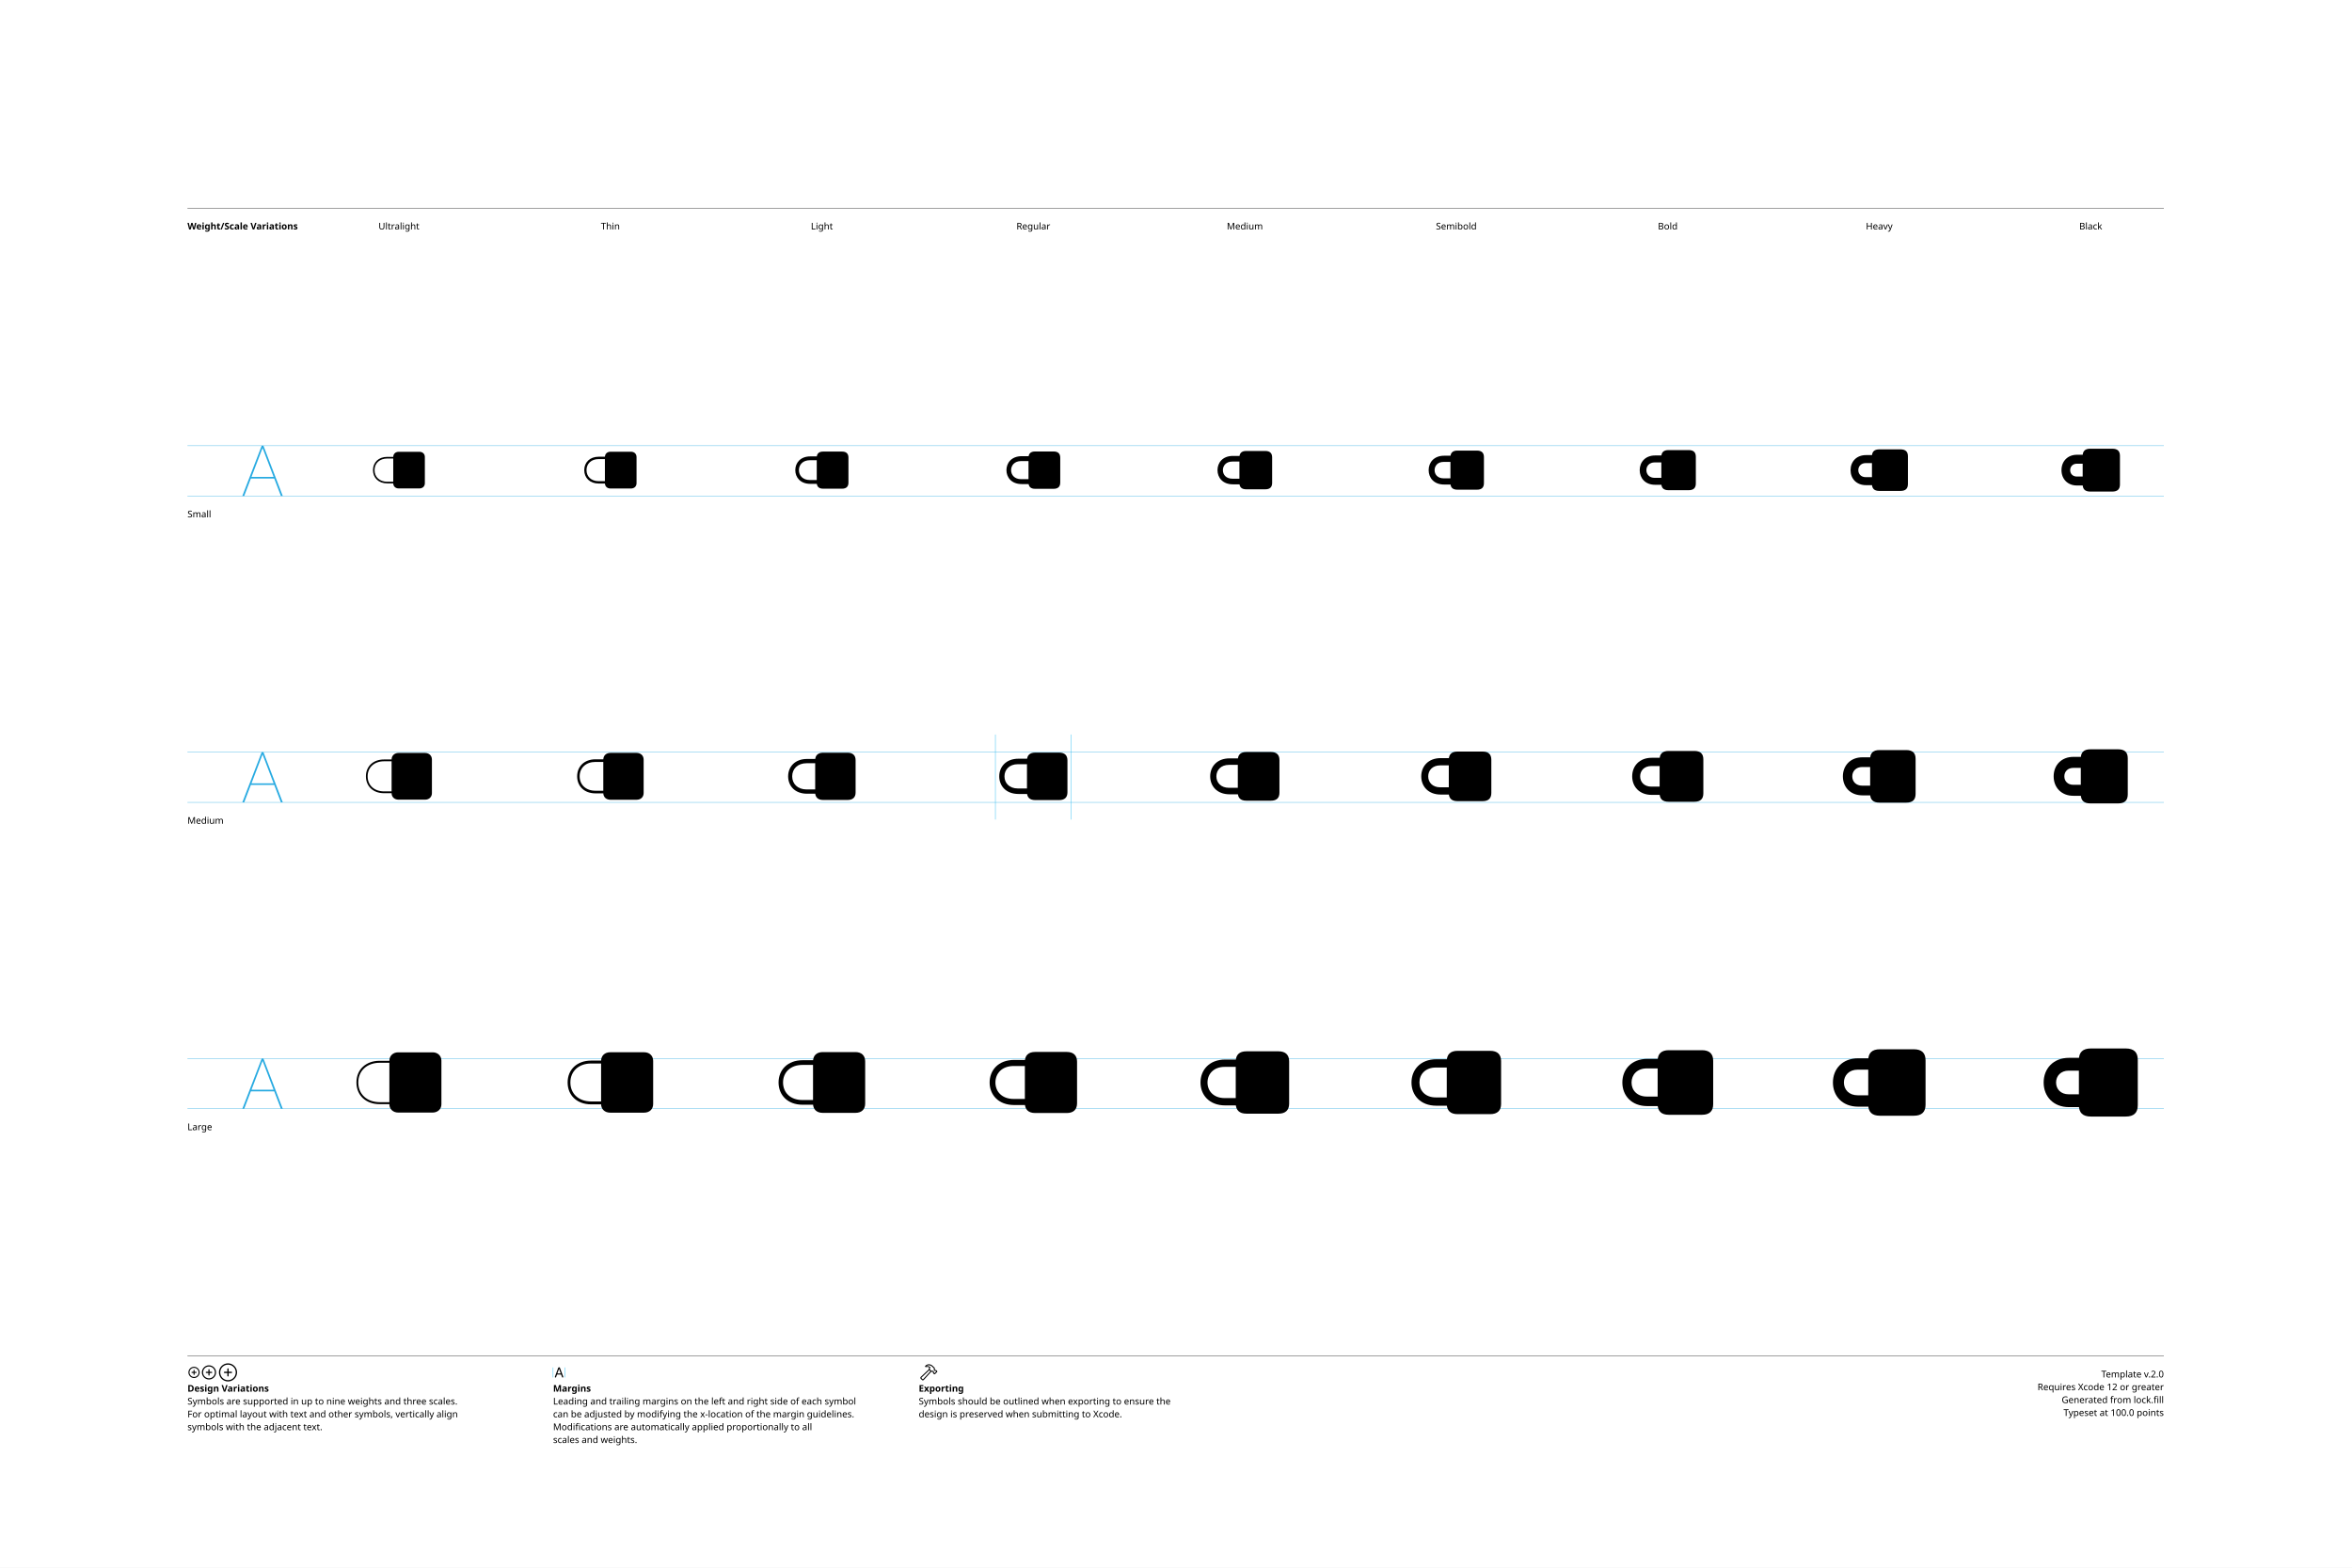
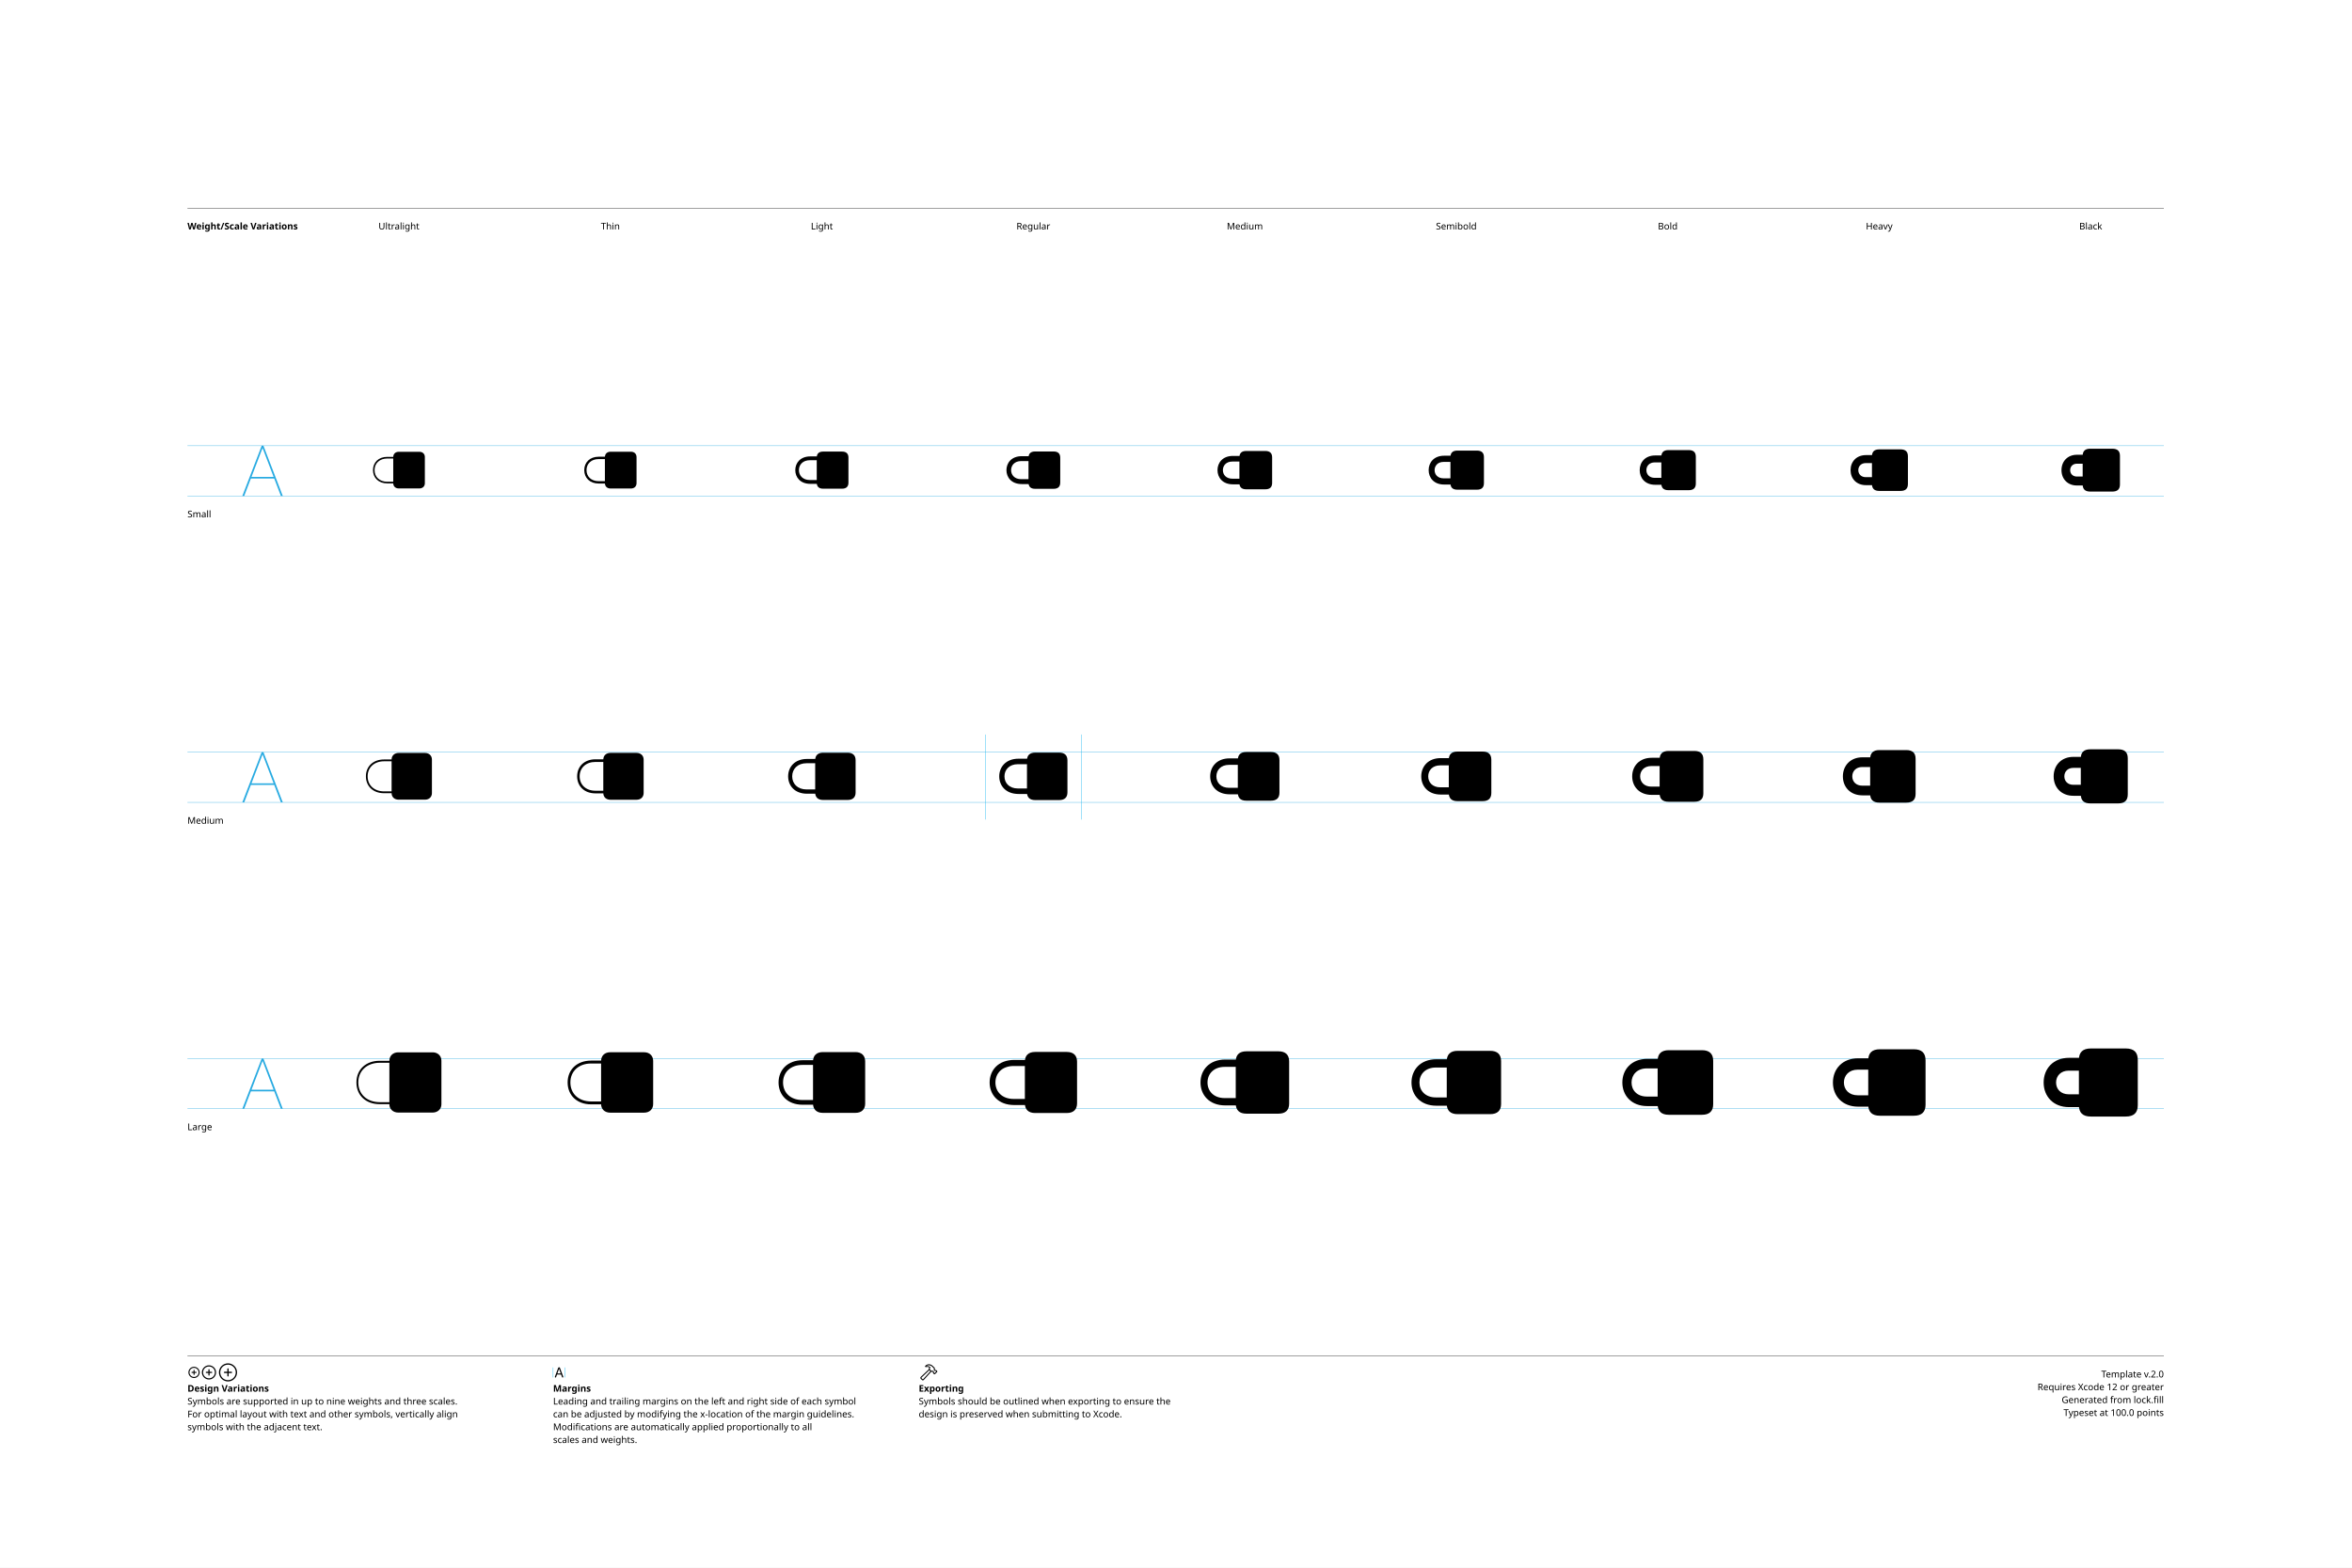
<svg xmlns="http://www.w3.org/2000/svg" version="1.1" width="3300" height="2200">
  <g id="Notes">
    <rect height="2200" id="artboard" style="fill:white;opacity:1" width="3300" x="0" y="0" />
    <line style="fill:none;stroke:black;opacity:1;stroke-width:0.5;" x1="263" x2="3036" y1="292" y2="292" />
    <text style="stroke:none;fill:black;font-family:sans-serif;font-size:13;font-weight:bold;" transform="matrix(1 0 0 1 263 322)">Weight/Scale Variations</text>
    <text style="stroke:none;fill:black;font-family:sans-serif;font-size:13;text-anchor:middle;" transform="matrix(1 0 0 1 559.711 322)">Ultralight</text>
    <text style="stroke:none;fill:black;font-family:sans-serif;font-size:13;text-anchor:middle;" transform="matrix(1 0 0 1 856.422 322)">Thin</text>
    <text style="stroke:none;fill:black;font-family:sans-serif;font-size:13;text-anchor:middle;" transform="matrix(1 0 0 1 1153.13 322)">Light</text>
    <text style="stroke:none;fill:black;font-family:sans-serif;font-size:13;text-anchor:middle;" transform="matrix(1 0 0 1 1449.84 322)">Regular</text>
    <text style="stroke:none;fill:black;font-family:sans-serif;font-size:13;text-anchor:middle;" transform="matrix(1 0 0 1 1746.56 322)">Medium</text>
    <text style="stroke:none;fill:black;font-family:sans-serif;font-size:13;text-anchor:middle;" transform="matrix(1 0 0 1 2043.27 322)">Semibold</text>
    <text style="stroke:none;fill:black;font-family:sans-serif;font-size:13;text-anchor:middle;" transform="matrix(1 0 0 1 2339.98 322)">Bold</text>
    <text style="stroke:none;fill:black;font-family:sans-serif;font-size:13;text-anchor:middle;" transform="matrix(1 0 0 1 2636.69 322)">Heavy</text>
    <text style="stroke:none;fill:black;font-family:sans-serif;font-size:13;text-anchor:middle;" transform="matrix(1 0 0 1 2933.4 322)">Black</text>
    <line style="fill:none;stroke:black;opacity:1;stroke-width:0.5;" x1="263" x2="3036" y1="1903" y2="1903" />
    <g transform="matrix(0.2 0 0 0.2 263 1933)">
      <path d="m46.24 4.15c21.533 0 39.453-17.871 39.453-39.404s-17.969-39.404-39.502-39.404c-21.484 0-39.355 17.871-39.355 39.404s17.92 39.404 39.404 39.404Zm0-7.422c-17.725 0-31.885-14.209-31.885-31.982s14.111-31.982 31.836-31.982c17.773 0 32.031 14.209 32.031 31.982s-14.209 31.982-31.982 31.982Zm-17.969-31.982c0 2.148 1.514 3.613 3.76 3.613h10.498v10.596c0 2.197 1.465 3.711 3.613 3.711 2.246 0 3.711-1.514 3.711-3.711v-10.596h10.596c2.197 0 3.711-1.465 3.711-3.613 0-2.197-1.514-3.711-3.711-3.711h-10.596v-10.547c0-2.246-1.465-3.76-3.711-3.76-2.148 0-3.613 1.514-3.613 3.76v10.547h-10.498c-2.246 0-3.76 1.514-3.76 3.711Z" />
    </g>
    <g transform="matrix(0.2 0 0 0.2 281.506 1933)">
      <path d="m58.545 14.551c27.246 0 49.805-22.607 49.805-49.805 0-27.246-22.607-49.805-49.853-49.805-27.197 0-49.756 22.559-49.756 49.805 0 27.197 22.607 49.805 49.805 49.805Zm0-8.301c-23.047 0-41.455-18.457-41.455-41.504s18.359-41.504 41.406-41.504 41.553 18.457 41.553 41.504-18.457 41.504-41.504 41.504Zm-22.656-41.504c0 2.393 1.66 4.004 4.15 4.004h14.355v14.404c0 2.441 1.66 4.15 4.053 4.15 2.441 0 4.15-1.66 4.15-4.15v-14.404h14.404c2.441 0 4.15-1.611 4.15-4.004 0-2.441-1.709-4.15-4.15-4.15h-14.404v-14.355c0-2.49-1.709-4.199-4.15-4.199-2.393 0-4.053 1.709-4.053 4.199v14.355h-14.355c-2.49 0-4.15 1.709-4.15 4.15Z" />
    </g>
    <g transform="matrix(0.2 0 0 0.2 304.924 1933)">
      <path d="m74.853 28.32c34.815 0 63.623-28.809 63.623-63.574 0-34.815-28.857-63.623-63.672-63.623-34.766 0-63.525 28.809-63.525 63.623 0 34.766 28.809 63.574 63.574 63.574Zm0-9.082c-30.176 0-54.443-24.316-54.443-54.492 0-30.225 24.219-54.492 54.395-54.492 30.225 0 54.541 24.268 54.541 54.492 0 30.176-24.268 54.492-54.492 54.492Zm-28.857-54.492c0 2.588 1.855 4.395 4.59 4.395h19.727v19.775c0 2.686 1.855 4.59 4.443 4.59 2.686 0 4.541-1.855 4.541-4.59v-19.775h19.775c2.686 0 4.59-1.807 4.59-4.395 0-2.734-1.855-4.59-4.59-4.59h-19.775v-19.727c0-2.734-1.855-4.639-4.541-4.639-2.588 0-4.443 1.904-4.443 4.639v19.727h-19.727c-2.734 0-4.59 1.855-4.59 4.59Z" />
    </g>
    <text style="stroke:none;fill:black;font-family:sans-serif;font-size:13;font-weight:bold;" transform="matrix(1 0 0 1 263 1953)">Design Variations</text>
    <text style="stroke:none;fill:black;font-family:sans-serif;font-size:13;" transform="matrix(1 0 0 1 263 1971)">Symbols are supported in up to nine weights and three scales.</text>
    <text style="stroke:none;fill:black;font-family:sans-serif;font-size:13;" transform="matrix(1 0 0 1 263 1989)">For optimal layout with text and other symbols, vertically align</text>
    <text style="stroke:none;fill:black;font-family:sans-serif;font-size:13;" transform="matrix(1 0 0 1 263 2007)">symbols with the adjacent text.</text>
    <line style="fill:none;stroke:#00AEEF;stroke-width:0.5;opacity:1.0;" x1="776" x2="776" y1="1919" y2="1933" />
    <g transform="matrix(0.2 0 0 0.2 776 1933)">
      <path d="m16.553 0.781c2.588 0 3.857-0.977 4.785-3.711l6.299-17.236h28.809l6.299 17.236c0.928 2.734 2.197 3.711 4.736 3.711 2.588 0 4.248-1.562 4.248-4.004 0-0.83-0.146-1.611-0.537-2.637l-22.9-60.986c-1.123-2.979-3.125-4.492-6.25-4.492-3.027 0-5.078 1.465-6.152 4.443l-22.9 61.084c-0.391 1.025-0.537 1.807-0.537 2.637 0 2.441 1.562 3.955 4.102 3.955Zm13.477-28.369 11.865-32.861h0.244l11.865 32.861Z" />
    </g>
    <line style="fill:none;stroke:#00AEEF;stroke-width:0.5;opacity:1.0;" x1="792.836" x2="792.836" y1="1919" y2="1933" />
    <text style="stroke:none;fill:black;font-family:sans-serif;font-size:13;font-weight:bold;" transform="matrix(1 0 0 1 776 1953)">Margins</text>
    <text style="stroke:none;fill:black;font-family:sans-serif;font-size:13;" transform="matrix(1 0 0 1 776 1971)">Leading and trailing margins on the left and right side of each symbol</text>
    <text style="stroke:none;fill:black;font-family:sans-serif;font-size:13;" transform="matrix(1 0 0 1 776 1989)">can be adjusted by modifying the x-location of the margin guidelines.</text>
    <text style="stroke:none;fill:black;font-family:sans-serif;font-size:13;" transform="matrix(1 0 0 1 776 2007)">Modifications are automatically applied proportionally to all</text>
    <text style="stroke:none;fill:black;font-family:sans-serif;font-size:13;" transform="matrix(1 0 0 1 776 2025)">scales and weights.</text>
    <g transform="matrix(0.2 0 0 0.2 1289 1933)">
      <path d="m14.209 9.326 8.496 8.545c4.297 4.346 9.229 4.053 13.867-1.074l53.467-58.935-4.834-4.883-53.076 58.398c-1.758 2.002-3.418 2.49-5.762 0.146l-5.859-5.811c-2.344-2.295-1.807-4.004 0.195-5.811l57.373-54.004-4.883-4.834-57.959 54.443c-4.932 4.59-5.322 9.473-1.025 13.818Zm32.08-90.967c-2.1 2.051-2.246 4.932-1.074 6.885 1.172 1.807 3.467 2.979 6.689 2.148 7.324-1.709 14.941-2.002 22.07 2.686l-2.93 7.275c-1.709 4.15-0.83 7.08 1.855 9.814l11.475 11.572c2.441 2.441 4.492 2.539 7.324 2.051l5.322-0.977 3.32 3.369-0.195 2.783c-0.195 2.49 0.439 4.395 2.881 6.787l3.809 3.711c2.393 2.393 5.469 2.539 7.812 0.195l14.551-14.6c2.344-2.344 2.246-5.322-0.146-7.715l-3.857-3.809c-2.393-2.393-4.248-3.174-6.641-2.979l-2.881 0.244-3.223-3.174 1.221-5.615c0.635-2.832-0.146-5.029-3.076-7.959l-10.986-10.938c-16.699-16.602-38.867-16.211-53.32-1.758Zm7.471 1.855c12.158-8.887 28.613-7.373 39.746 3.76l12.158 12.06c1.172 1.172 1.367 2.1 1.025 3.809l-1.611 7.422 7.52 7.422 4.932-0.293c1.27-0.049 1.66 0.049 2.637 1.025l2.881 2.881-12.207 12.207-2.881-2.881c-0.977-0.977-1.123-1.367-1.074-2.686l0.342-4.883-7.471-7.422-7.617 1.27c-1.611 0.342-2.344 0.195-3.564-0.977l-10.01-10.01c-1.27-1.172-1.416-2.002-0.635-3.857l4.395-10.449c-7.812-7.275-17.969-10.4-28.125-7.422-0.781 0.195-1.074-0.439-0.439-0.977Z" />
    </g>
    <text style="stroke:none;fill:black;font-family:sans-serif;font-size:13;font-weight:bold;" transform="matrix(1 0 0 1 1289 1953)">Exporting</text>
    <text style="stroke:none;fill:black;font-family:sans-serif;font-size:13;" transform="matrix(1 0 0 1 1289 1971)">Symbols should be outlined when exporting to ensure the</text>
    <text style="stroke:none;fill:black;font-family:sans-serif;font-size:13;" transform="matrix(1 0 0 1 1289 1989)">design is preserved when submitting to Xcode.</text>
    <text id="template-version" style="stroke:none;fill:black;font-family:sans-serif;font-size:13;text-anchor:end;" transform="matrix(1 0 0 1 3036 1933)">Template v.2.0</text>
    <text style="stroke:none;fill:black;font-family:sans-serif;font-size:13;text-anchor:end;" transform="matrix(1 0 0 1 3036 1951)">Requires Xcode 12 or greater</text>
    <text id="descriptive-name" style="stroke:none;fill:black;font-family:sans-serif;font-size:13;text-anchor:end;" transform="matrix(1 0 0 1 3036 1969)">Generated from lock.fill</text>
    <text style="stroke:none;fill:black;font-family:sans-serif;font-size:13;text-anchor:end;" transform="matrix(1 0 0 1 3036 1987)">Typeset at 100.0 points</text>
    <text style="stroke:none;fill:black;font-family:sans-serif;font-size:13;" transform="matrix(1 0 0 1 263 726)">Small</text>
    <text style="stroke:none;fill:black;font-family:sans-serif;font-size:13;" transform="matrix(1 0 0 1 263 1156)">Medium</text>
    <text style="stroke:none;fill:black;font-family:sans-serif;font-size:13;" transform="matrix(1 0 0 1 263 1586)">Large</text>
  </g>
  <g id="Guides">
    <g id="H-reference" style="fill:#27AAE1;stroke:none;" transform="matrix(1 0 0 1 339 696)">
      <path d="M0.994 0L3.638 0L29.328-67.132L30.03-67.132L30.03-70.459L28.123-70.459ZM11.688-24.48L46.981-24.48L46.231-26.729L12.438-26.729ZM55.12 0L57.764 0L30.638-70.459L29.433-70.459L29.433-67.132Z" />
    </g>
    <line id="Baseline-S" style="fill:none;stroke:#27AAE1;opacity:1;stroke-width:0.5;" x1="263" x2="3036" y1="696" y2="696" />
    <line id="Capline-S" style="fill:none;stroke:#27AAE1;opacity:1;stroke-width:0.5;" x1="263" x2="3036" y1="625.541" y2="625.541" />
    <g id="H-reference" style="fill:#27AAE1;stroke:none;" transform="matrix(1 0 0 1 339 1126)">
      <path d="M0.994 0L3.638 0L29.328-67.132L30.03-67.132L30.03-70.459L28.123-70.459ZM11.688-24.48L46.981-24.48L46.231-26.729L12.438-26.729ZM55.12 0L57.764 0L30.638-70.459L29.433-70.459L29.433-67.132Z" />
    </g>
    <line id="Baseline-M" style="fill:none;stroke:#27AAE1;opacity:1;stroke-width:0.5;" x1="263" x2="3036" y1="1126" y2="1126" />
    <line id="Capline-M" style="fill:none;stroke:#27AAE1;opacity:1;stroke-width:0.5;" x1="263" x2="3036" y1="1055.54" y2="1055.54" />
    <g id="H-reference" style="fill:#27AAE1;stroke:none;" transform="matrix(1 0 0 1 339 1556)">
      <path d="M0.994 0L3.638 0L29.328-67.132L30.03-67.132L30.03-70.459L28.123-70.459ZM11.688-24.48L46.981-24.48L46.231-26.729L12.438-26.729ZM55.12 0L57.764 0L30.638-70.459L29.433-70.459L29.433-67.132Z" />
    </g>
    <line id="Baseline-L" style="fill:none;stroke:#27AAE1;opacity:1;stroke-width:0.5;" x1="263" x2="3036" y1="1556" y2="1556" />
    <line id="Capline-L" style="fill:none;stroke:#27AAE1;opacity:1;stroke-width:0.5;" x1="263" x2="3036" y1="1485.54" y2="1485.54" />
-     <line id="left-margin" style="fill:none;stroke:#00AEEF;stroke-width:0.5;opacity:1.0;" x1="1396.59" x2="1396.59" y1="1030.79" y2="1150.12" />
-     <line id="right-margin" style="fill:none;stroke:#00AEEF;stroke-width:0.5;opacity:1.0;" x1="1503.1" x2="1503.1" y1="1030.79" y2="1150.12" />
+     <line id="left-margin" style="fill:none;stroke:#00AEEF;stroke-width:0.5;opacity:1.0;" x1="1382.47" x2="1382.47" y1="1030.79" y2="1150.12" />
+     <line id="right-margin" style="fill:none;stroke:#00AEEF;stroke-width:0.5;opacity:1.0;" x1="1517.22" x2="1517.22" y1="1030.79" y2="1150.12" />
  </g>
  <g id="Symbols">
    <g id="Black-L" transform="matrix(1 0 0 1 2859.89 1556)">
      <path d="m 139.552,-5.098 v -63.56 c 0,-10.682 -5.397,-15.996 -17.051,-15.996 h -48.658 c -11.518,0 -16.915,5.314 -16.915,15.996 v 63.56 c 0,10.681 5.397,15.995 16.915,15.995 h 48.658 c 11.654,0 17.051,-5.314 17.051,-15.995 z m -75.795,2.768 v -17.994 h -21.18 c -10.899,0 -17.673,-7.144 -17.673,-16.545 0,-9.361 6.774,-16.644 17.673,-16.644 h 21.18 v -17.994 h -20.767 c -21.84,0 -35.522,15.055 -35.522,34.638 0,19.564 13.681,34.539 35.522,34.539 z" />
    </g>
    <g id="Heavy-L" transform="matrix(1 0 0 1 2564.32 1556)">
      <path d="m 137.354,-5.755 v -62.251 c 0,-10.293 -5.31,-15.511 -16.507,-15.511 H 73.332 c -11.084,0 -16.393,5.218 -16.393,15.511 v 62.251 c 0,10.287 5.31,15.505 16.393,15.505 h 47.516 c 11.197,0 16.507,-5.218 16.507,-15.505 z M 63.222,-2.984 V -18.932 H 42.164 c -12.122,0 -19.368,-7.878 -19.368,-17.937 0,-10.034 7.246,-18.036 19.368,-18.036 H 63.222 V -70.854 H 42.751 c -22.174,0 -35.368,15.086 -35.368,33.985 0,18.874 13.194,33.885 35.368,33.885 z" />
    </g>
    <g id="Bold-L" transform="matrix(1 0 0 1 2268.92 1556)">
      <path d="m 134.787,-6.425 v -60.921 c 0,-9.764 -5.217,-14.874 -15.794,-14.874 H 72.564 c -10.493,0 -15.71,5.11 -15.71,14.874 v 60.921 c 0,9.751 5.217,14.861 15.71,14.861 h 46.429 c 10.577,0 15.794,-5.11 15.794,-14.861 z M 62.386,-3.772 V -17.163 H 41.712 c -13.553,0 -21.48,-8.725 -21.48,-19.71 0,-10.968 7.927,-19.802 21.48,-19.802 H 62.386 V -70.065 H 42.432 c -22.366,0 -35.094,14.99 -35.094,33.193 0,18.177 12.729,33.101 35.094,33.101 z" />
    </g>
    <g id="Semibold-L" transform="matrix(1 0 0 1 1973.1 1556)">
      <path d="m 133.017,-6.886 v -60.004 c 0,-9.399 -5.153,-14.435 -15.302,-14.435 H 72.034 c -10.087,0 -15.24,5.036 -15.24,14.435 v 60.004 c 0,9.381 5.153,14.417 15.24,14.417 h 45.681 c 10.149,0 15.302,-5.036 15.302,-14.417 z m -71.207,2.571 v -11.627 H 41.401 c -14.54,0 -22.937,-9.309 -22.937,-20.933 0,-11.612 8.396,-21.02 22.937,-21.02 H 61.81 V -69.521 H 42.213 c -22.497,0 -34.905,14.924 -34.905,32.647 0,17.697 12.408,32.56 34.905,32.56 z" />
    </g>
    <g id="Medium-L" transform="matrix(1 0 0 1 1677.08 1556)">
      <path d="m 131.675,-7.235 v -59.308 c 0,-9.124 -5.104,-14.103 -14.929,-14.103 H 71.633 c -9.778,0 -14.883,4.979 -14.883,14.103 v 59.308 c 0,9.101 5.105,14.08 14.883,14.08 h 45.113 c 9.824,0 14.929,-4.979 14.929,-14.08 z m -70.302,2.508 v -10.29 H 41.165 c -15.289,0 -24.041,-9.752 -24.041,-21.86 0,-12.1 8.752,-21.943 24.041,-21.943 H 61.373 V -69.11 H 42.047 c -22.597,0 -34.762,14.875 -34.762,32.233 0,17.333 12.165,32.15 34.762,32.15 z" />
    </g>
    <g id="Regular-L" transform="matrix(1 0 0 1 1381.26 1556)">
      <path d="m 129.924,-7.692 v -58.401 c 0,-8.763 -5.041,-13.668 -14.442,-13.668 H 71.109 c -9.376,0 -14.417,4.905 -14.417,13.668 v 58.401 c 0,8.735 5.041,13.641 14.417,13.641 h 44.373 c 9.401,0 14.442,-4.906 14.442,-13.641 z m -69.121,2.427 v -8.546 H 40.857 c -16.265,0 -25.482,-10.329 -25.482,-23.069 0,-12.737 9.216,-23.147 25.482,-23.147 h 19.945 v -8.546 H 41.829 c -22.728,0 -34.575,14.81 -34.575,31.693 0,16.858 11.847,31.615 34.575,31.615 z" />
    </g>
    <g id="Light-L" transform="matrix(1 0 0 1 1084.74 1556)">
      <path d="m 129.151,-7.224 v -59.355 c 0,-8.095 -5.08,-13 -13.698,-13 h -45.747 c -8.632,0 -13.711,4.905 -13.711,13 v 59.355 c 0,8.048 5.08,12.954 13.711,12.954 h 45.747 c 8.619,0 13.698,-4.906 13.698,-12.954 z m -70.038,1.549 v -6.618 h -18.171 c -16.723,0 -27.027,-10.52 -27.027,-24.615 0,-14.035 10.304,-24.636 27.027,-24.636 h 18.171 v -6.618 h -17.637 c -21.43,0 -33.85,13.874 -33.85,31.254 0,17.393 12.42,31.233 33.85,31.233 z" />
    </g>
    <g id="Thin-L" transform="matrix(1 0 0 1 788.298 1556)">
      <path d="m 128.129,-6.606 v -60.617 c 0,-7.212 -5.13,-12.117 -12.714,-12.117 H 67.851 c -7.647,0 -12.777,4.905 -12.777,12.117 v 60.617 c 0,7.139 5.13,12.045 12.777,12.045 h 47.564 c 7.584,0 12.714,-4.906 12.714,-12.045 z m -71.249,0.388 v -4.069 H 41.056 c -17.329,0 -29.072,-10.772 -29.072,-26.659 0,-15.752 11.743,-26.604 29.072,-26.604 h 15.823 v -4.069 H 41.009 c -19.714,0 -32.891,12.637 -32.891,30.673 0,18.099 13.177,30.728 32.891,30.728 z" />
    </g>
    <g id="Ultralight-L" transform="matrix(1 0 0 1 491.723 1556)">
      <path d="m 127.605,-6.289 v -61.263 c 0,-6.759 -5.156,-11.665 -12.209,-11.665 H 66.901 c -7.143,0 -12.299,4.906 -12.299,11.665 v 61.263 c 0,6.674 5.156,11.58 12.299,11.58 h 48.495 c 7.054,0 12.209,-4.906 12.209,-11.58 z M 55.736,-6.495 V -9.258 H 41.115 c -17.639,0 -30.119,-10.902 -30.119,-27.707 0,-16.631 12.48,-27.613 30.119,-27.613 h 14.621 v -2.763 H 40.77 c -18.834,0 -32.399,12.004 -32.399,30.376 0,18.462 13.565,30.47 32.399,30.47 z" />
    </g>
    <g id="Black-M" transform="matrix(1 0 0 1 2875.49 1126)">
      <path d="m 109.902,-11.258 v -50.498 c 0,-8.519 -4.262,-12.72 -13.577,-12.72 H 57.458 c -9.195,0 -13.457,4.2 -13.457,12.72 v 50.498 c 0,8.52 4.262,12.72 13.457,12.72 h 38.866 c 9.315,0 13.577,-4.2 13.577,-12.72 z m -60.274,2.023 v -15.437 h -16.273 c -7.455,0 -12.445,-4.93 -12.445,-11.832 0,-6.85 4.989,-11.9 12.445,-11.9 h 16.273 v -15.437 h -16.162 c -16.458,0 -27.555,11.509 -27.555,27.337 0,15.822 11.097,27.268 27.555,27.268 z" />
    </g>
    <g id="Heavy-M" transform="matrix(1 0 0 1 2579.88 1126)">
      <path d="m 107.824,-11.943 v -49.13 c 0,-8.201 -4.173,-12.307 -13.114,-12.307 H 57.088 c -8.84,0 -13.013,4.106 -13.013,12.307 v 49.13 c 0,8.199 4.173,12.305 13.013,12.305 h 37.622 c 8.941,0 13.114,-4.106 13.114,-12.305 z m -58.565,2.107 v -13.615 h -16.318 c -8.608,0 -13.959,-5.63 -13.959,-13.05 0,-7.388 5.351,-13.124 13.959,-13.124 h 16.318 v -13.616 h -15.996 c -16.904,0 -27.471,11.627 -27.471,26.739 0,15.098 10.567,26.665 27.471,26.665 z" />
    </g>
    <g id="Bold-M" transform="matrix(1 0 0 1 2284.4 1126)">
      <path d="m 105.5,-12.71 v -47.6 c 0,-7.845 -4.073,-11.845 -12.595,-11.845 H 56.674 c -8.442,0 -12.515,4 -12.515,11.845 v 47.6 c 0,7.839 4.073,11.84 12.515,11.84 h 36.23 c 8.522,0 12.595,-4 12.595,-11.84 z m -56.652,2.202 v -11.578 H 32.48 c -9.898,0 -15.653,-6.412 -15.653,-14.412 0,-7.989 5.755,-14.492 15.653,-14.492 H 48.848 V -62.568 H 33.037 c -17.403,0 -27.377,11.758 -27.377,26.07 0,14.289 9.974,25.99 27.377,25.99 z" />
    </g>
    <g id="Semibold-M" transform="matrix(1 0 0 1 1988.53 1126)">
      <path d="m 103.898,-13.238 v -46.545 c 0,-7.599 -4.004,-11.527 -12.238,-11.527 H 56.389 c -8.168,0 -12.172,3.928 -12.172,11.527 v 46.545 c 0,7.592 4.004,11.519 12.172,11.519 h 35.271 c 8.234,0 12.238,-3.928 12.238,-11.519 z m -55.333,2.267 v -10.174 h -16.403 c -10.787,0 -16.82,-6.951 -16.82,-15.351 0,-8.404 6.033,-15.436 16.82,-15.436 h 16.403 v -10.173 h -15.684 c -17.747,0 -27.313,11.848 -27.313,25.609 0,13.731 9.566,25.524 27.313,25.524 z" />
    </g>
    <g id="Medium-M" transform="matrix(1 0 0 1 1692.46 1126)">
      <path d="m 102.683,-13.639 v -45.745 c 0,-7.413 -3.952,-11.285 -11.967,-11.285 H 56.173 c -7.959,0 -11.911,3.873 -11.911,11.285 v 45.745 c 0,7.404 3.952,11.277 11.911,11.277 h 34.543 c 8.015,0 11.967,-3.873 11.967,-11.277 z m -54.333,2.316 v -9.108 h -16.43 c -11.461,0 -17.706,-7.36 -17.706,-16.063 0,-8.719 6.245,-16.151 17.706,-16.151 h 16.43 v -9.108 h -15.587 c -18.008,0 -27.264,11.917 -27.264,25.26 0,13.308 9.256,25.171 27.264,25.171 z" />
    </g>
    <g id="Regular-M" transform="matrix(1 0 0 1 1396.59 1126)">
      <path d="m 101.098,-14.161 v -44.702 c 0,-7.17 -3.884,-10.97 -11.613,-10.97 H 55.891 c -7.688,0 -11.572,3.801 -11.572,10.97 v 44.702 c 0,7.159 3.884,10.96 11.572,10.96 h 33.594 c 7.729,0 11.613,-3.801 11.613,-10.96 z m -53.029,2.381 v -7.719 H 31.605 c -12.34,0 -18.861,-7.894 -18.861,-16.991 0,-9.129 6.52,-17.084 18.861,-17.084 h 16.464 v -7.719 H 32.608 c -18.348,0 -27.2,12.006 -27.2,24.804 0,12.756 8.852,24.711 27.2,24.711 z" />
    </g>
    <g id="Light-M" transform="matrix(1 0 0 1 1100.06 1126)">
      <path d="m 100.405,-13.742 v -45.557 c 0,-6.571 -3.918,-10.371 -10.946,-10.371 H 54.633 c -7.021,0 -10.939,3.801 -10.939,10.371 v 45.557 c 0,6.543 3.918,10.344 10.939,10.344 h 34.826 c 7.028,0 10.946,-3.801 10.946,-10.344 z m -53.851,1.593 v -5.991 H 31.682 c -12.751,0 -20.247,-8.065 -20.247,-18.378 0,-10.292 7.496,-18.419 20.247,-18.419 h 14.873 v -5.991 H 32.292 c -17.184,0 -26.55,11.168 -26.55,24.41 0,13.236 9.366,24.369 26.55,24.369 z" />
    </g>
    <g id="Thin-M" transform="matrix(1 0 0 1 803.586 1126)">
      <path d="m 99.489,-13.188 v -46.689 c 0,-5.779 -3.963,-9.579 -10.063,-9.579 H 52.97 c -6.138,0 -10.102,3.801 -10.102,9.579 v 46.689 c 0,5.728 3.963,9.529 10.102,9.529 h 36.456 c 6.1,0 10.063,-3.801 10.063,-9.529 z m -54.937,0.552 v -3.705 h -12.768 c -13.294,0 -22.08,-8.291 -22.08,-20.211 0,-11.831 8.786,-20.184 22.08,-20.184 h 12.768 v -3.705 h -12.679 c -15.645,0 -25.69,10.059 -25.69,23.89 0,13.869 10.044,23.916 25.69,23.916 z" />
    </g>
    <g id="Ultralight-M" transform="matrix(1 0 0 1 506.997 1126)">
      <path d="m 99.019,-12.904 v -47.268 c 0,-5.373 -3.987,-9.174 -9.611,-9.174 H 52.118 c -5.686,0 -9.673,3.801 -9.673,9.174 v 47.268 c 0,5.311 3.987,9.112 9.673,9.112 h 37.29 c 5.625,0 9.611,-3.801 9.611,-9.112 z m -55.493,0.019 v -2.535 h -11.69 c -13.572,0 -23.019,-8.407 -23.019,-21.149 0,-12.619 9.446,-21.088 23.019,-21.088 h 11.69 v -2.535 h -11.867 c -14.857,0 -25.249,9.491 -25.249,23.623 0,14.194 10.392,23.684 25.249,23.684 z" />
    </g>
    <g id="Black-S" transform="matrix(1 0 0 1 2887.7 696)">
      <path d="m 86.719,-16.211 v -40.039 c 0,-6.738 -3.369,-10.059 -10.742,-10.059 H 45.068 c -7.275,0 -10.645,3.32 -10.645,10.059 v 40.039 c 0,6.738 3.369,10.059 10.645,10.059 h 30.908 c 7.373,0 10.742,-3.32 10.742,-10.059 z m -47.803,1.514 v -12.549 h -12.646 c -5.518,0 -9.375,-3.662 -9.375,-8.984 0,-5.274 3.857,-9.033 9.375,-9.033 h 12.646 v -12.549 h -12.646 c -12.695,0 -21.582,8.936 -21.582,21.582 0,12.646 8.887,21.533 21.582,21.533 z" />
    </g>
    <g id="Heavy-S" transform="matrix(1 0 0 1 2591.9 696)">
      <path d="m 85.03,-16.851 v -38.76 c 0,-6.542 -3.288,-9.782 -10.431,-9.782 H 44.913 c -7.056,0 -10.345,3.24 -10.345,9.782 v 38.76 c 0,6.542 3.288,9.782 10.345,9.782 h 29.687 c 7.143,0 10.431,-3.24 10.431,-9.782 z m -46.235,1.687 v -11.212 h -12.889 c -6.451,0 -10.493,-4.238 -10.493,-9.849 0,-5.585 4.042,-9.909 10.493,-9.909 h 12.889 v -11.212 h -12.658 c -13.225,0 -21.594,9.143 -21.594,21.121 0,11.967 8.368,21.061 21.594,21.061 z" />
    </g>
    <g id="Bold-S" transform="matrix(1 0 0 1 2296.22 696)">
      <path d="m 83.142,-17.566 v -37.329 c 0,-6.323 -3.198,-9.473 -10.083,-9.473 h -28.32 c -6.811,0 -10.01,3.149 -10.01,9.473 v 37.329 c 0,6.323 3.198,9.473 10.01,9.473 h 28.32 c 6.885,0 10.083,-3.149 10.083,-9.473 z m -44.482,1.88 v -9.717 h -13.159 c -7.495,0 -11.743,-4.883 -11.743,-10.815 0,-5.933 4.248,-10.889 11.743,-10.889 h 13.159 v -9.717 h -12.671 c -13.818,0 -21.607,9.375 -21.607,20.605 0,11.206 7.788,20.532 21.607,20.532 z" />
    </g>
    <g id="Semibold-S" transform="matrix(1 0 0 1 2000.21 696)">
      <path d="m 81.84,-18.059 v -36.343 c 0,-6.172 -3.136,-9.259 -9.843,-9.259 H 44.619 c -6.643,0 -9.779,3.087 -9.779,9.259 v 36.343 c 0,6.172 3.136,9.259 9.779,9.259 h 27.378 c 6.707,0 9.843,-3.087 9.843,-9.259 z m -43.274,2.013 v -8.686 h -13.346 c -8.215,0 -12.605,-5.327 -12.605,-11.482 0,-6.173 4.39,-11.564 12.605,-11.564 h 13.346 v -8.686 h -12.68 c -14.227,0 -21.615,9.535 -21.615,20.25 0,10.682 7.388,20.168 21.615,20.168 z" />
    </g>
    <g id="Medium-S" transform="matrix(1 0 0 1 1704.04 696)">
      <path d="m 80.853,-18.433 v -35.595 c 0,-6.058 -3.089,-9.098 -9.661,-9.098 H 44.528 c -6.515,0 -9.604,3.04 -9.604,9.098 v 35.595 c 0,6.058 3.089,9.098 9.604,9.098 h 26.664 c 6.572,0 9.661,-3.04 9.661,-9.098 z m -42.357,2.114 v -7.904 h -13.487 c -8.761,0 -13.259,-5.664 -13.259,-11.987 0,-6.354 4.498,-12.076 13.259,-12.076 h 13.487 v -7.904 h -12.687 c -14.537,0 -21.622,9.656 -21.622,19.98 0,10.284 7.085,19.892 21.622,19.892 z" />
    </g>
    <g id="Regular-S" transform="matrix(1 0 0 1 1408.02 696)">
      <path d="m 79.565,-18.921 v -34.619 c 0,-5.908 -3.027,-8.887 -9.424,-8.887 h -25.732 c -6.348,0 -9.375,2.978 -9.375,8.887 v 34.619 c 0,5.908 3.027,8.887 9.375,8.887 h 25.732 c 6.396,0 9.424,-2.978 9.424,-8.887 z m -41.162,2.246 v -6.885 h -13.672 c -9.473,0 -14.111,-6.104 -14.111,-12.646 0,-6.592 4.639,-12.744 14.111,-12.744 h 13.672 v -6.885 h -12.695 c -14.941,0 -21.631,9.815 -21.631,19.629 0,9.766 6.689,19.531 21.631,19.531 z" />
    </g>
    <g id="Light-S" transform="matrix(1 0 0 1 1111.47 696)">
      <path d="m 78.952,-18.55 v -35.376 c 0,-5.378 -3.058,-8.357 -8.834,-8.357 H 43.297 c -5.757,0 -8.815,2.978 -8.815,8.357 v 35.376 c 0,5.363 3.058,8.342 8.815,8.342 h 26.822 c 5.776,0 8.834,-2.978 8.834,-8.342 z m -41.889,1.55 v -5.356 h -12.264 c -9.836,0 -15.337,-6.255 -15.337,-13.873 0,-7.621 5.502,-13.925 15.337,-13.925 h 12.264 v -5.356 h -11.636 c -13.912,0 -21.056,9.073 -21.056,19.281 0,10.189 7.144,19.229 21.056,19.229 z" />
    </g>
    <g id="Thin-S" transform="matrix(1 0 0 1 814.97 696)">
      <path d="m 78.142,-18.06 v -36.377 c 0,-4.678 -3.098,-7.656 -8.053,-7.656 h -28.264 c -4.976,0 -8.074,2.978 -8.074,7.656 v 36.377 c 0,4.643 3.098,7.621 8.074,7.621 h 28.264 c 4.955,0 8.053,-2.978 8.053,-7.621 z m -42.85,0.629 v -3.334 H 24.89 c -10.316,0 -16.959,-6.455 -16.959,-15.494 0,-8.982 6.643,-15.486 16.959,-15.486 h 10.402 v -3.334 h -10.234 c -12.551,0 -20.295,8.092 -20.295,18.82 0,10.75 7.744,18.828 20.295,18.828 z" />
    </g>
    <g id="Ultralight-S" transform="matrix(1 0 0 1 518.367 696)">
      <path d="m 77.726,-17.808 v -36.89 c 0,-4.319 -3.118,-7.297 -7.653,-7.297 h -29.002 c -4.577,0 -7.695,2.978 -7.695,7.297 v 36.89 c 0,4.274 3.118,7.252 7.695,7.252 h 29.002 c 4.535,0 7.653,-2.978 7.653,-7.252 z m -43.342,0.157 v -2.298 h -9.449 c -10.562,0 -17.79,-6.558 -17.79,-16.325 0,-9.68 7.227,-16.286 17.79,-16.286 h 9.449 v -2.298 h -9.517 c -11.854,0 -19.905,7.589 -19.905,18.584 0,11.037 8.052,18.623 19.905,18.623 z" />
    </g>
  </g>
</svg>
